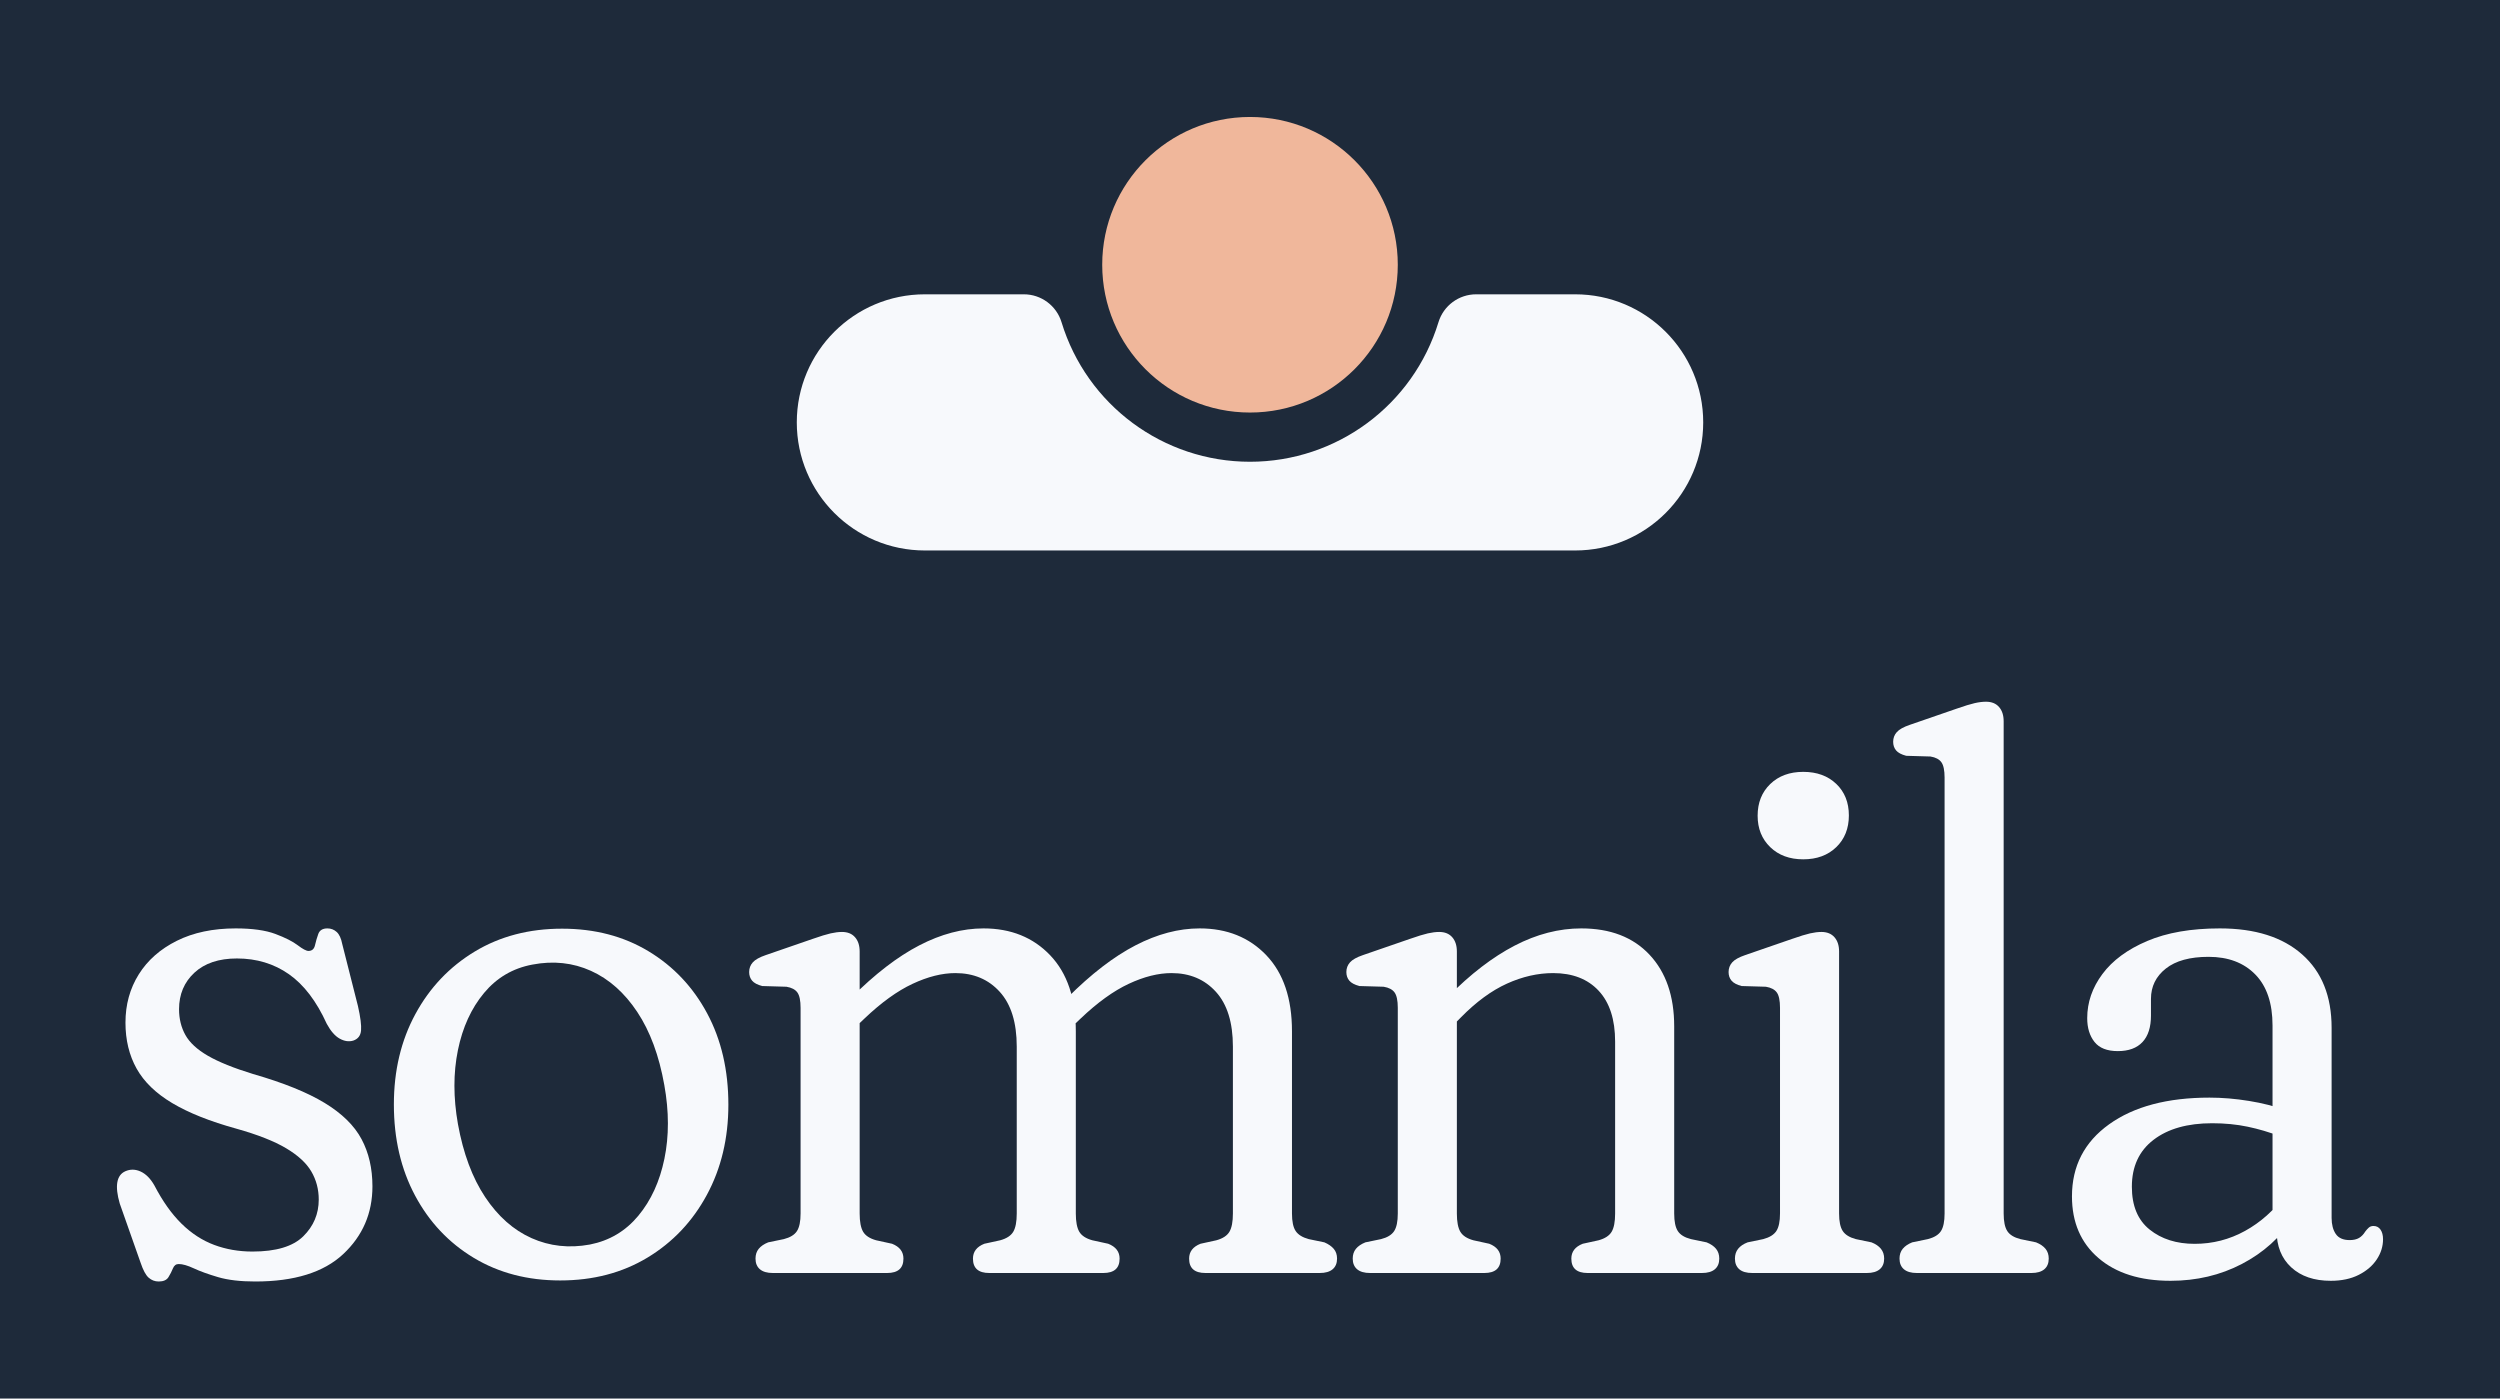
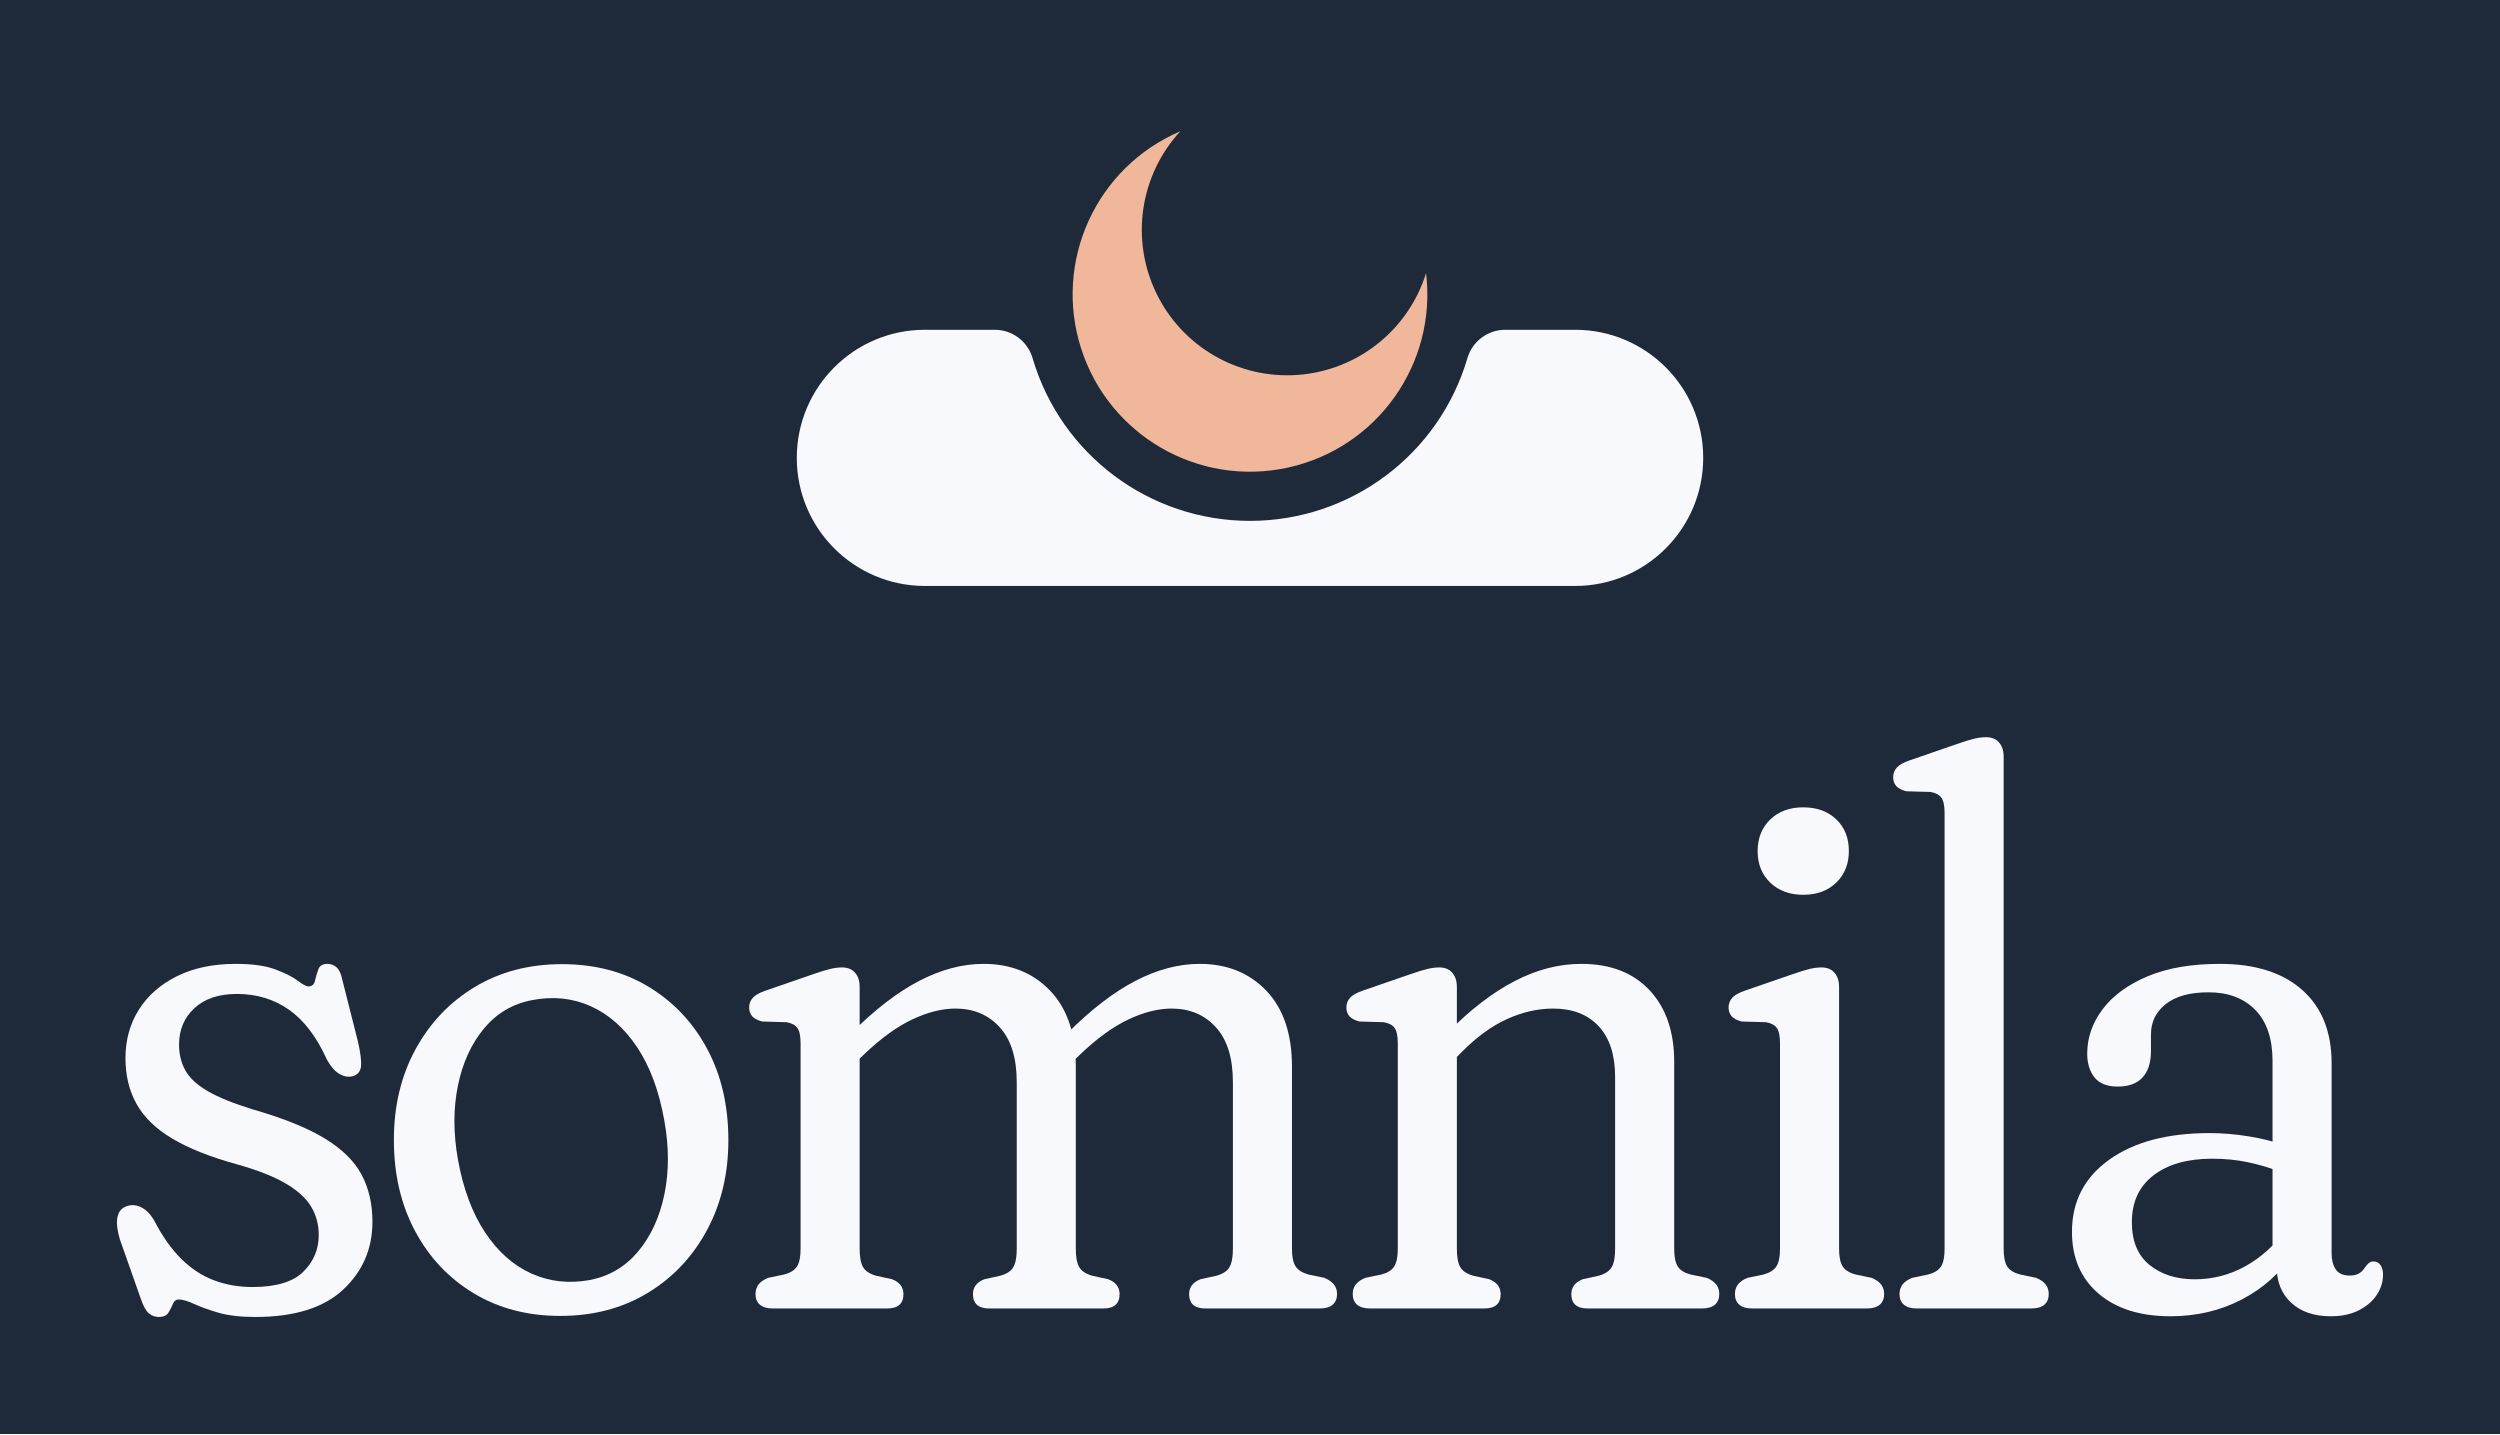
- <svg xmlns="http://www.w3.org/2000/svg" viewBox="-300.00 -3264.94 6411.90 3586.94">
-   <rect x="-300.00" y="-3264.94" width="6411.90" height="3586.94" fill="#1E2A3A" />
-   <g transform="translate(1743.57,-2964.94) scale(25.2691) translate(-4.00,-36.00)">
-     <path d="M17.00,54.00 L27.04,54.00 A4,4 0 0 1 30.87,56.83 A20.00,20.00 0 0 0 69.13,56.83 A4,4 0 0 1 72.96,54.00 L83.00,54.00 A13.00,13.00 0 0 1 83.00,80.00 L17.00,80.00 A13.00,13.00 0 0 1 17.00,54.00 Z" fill="#F7F9FC" />
-     <path d="M35.00,51.00 A15,15 0 1 1 65.00,51.00 A15,15 0 1 1 35.00,51.00 Z" fill="#F0B79B" />
+ <svg xmlns="http://www.w3.org/2000/svg" viewBox="-300.00 -3355.91 6411.90 3677.91">
+   <rect x="-300.00" y="-3355.91" width="6411.90" height="3677.91" fill="#1E2A3A" />
+   <g transform="translate(1743.57,-3055.91) scale(25.2691) translate(-4.00,-32.40)">
+     <path d="M17.00,54.00 L24.09,54.00 A4,4 0 0 1 27.93,56.87 A23.00,23.00 0 0 0 72.07,56.87 A4,4 0 0 1 75.91,54.00 L83.00,54.00 A13.00,13.00 0 0 1 83.00,80.00 L17.00,80.00 A13.00,13.00 0 0 1 17.00,54.00 Z" fill="#F7F9FC" />
+     <path d="M67.87,48.25 A18,18 0 1 1 42.93,33.85 A14.76,14.76 0 1 0 67.87,48.25 Z" fill="#F0B79B" />
  </g>
  <g fill="#F7F9FC" transform="translate(-50.30,0.00)">
    <path d="M357.906 -806.697Q288.408 -806.697 248.959 -770.248Q209.51 -733.8 209.51 -676.502Q209.51 -639.704 225.81 -610.405Q242.109 -581.106 283.458 -557.157Q324.806 -533.208 399.504 -510.309Q516.207 -476.708 582.958 -436.158Q649.709 -395.607 677.61 -343.257Q705.51 -290.906 705.51 -222.205Q705.51 -118.602 630.459 -48.401Q555.407 21.8 404.904 21.8Q347.504 21.8 309.554 10.6Q271.604 -0.6 247.604 -11.8Q223.604 -23 208.603 -23Q198.302 -23 193.802 -11.8Q189.301 -0.6 182.4 10.6Q175.5 21.8 157.399 21.8Q142.599 21.8 131.548 12Q120.497 2.199 110.997 -26.102L57.399 -178.197Q47.699 -211.699 51.199 -232.501Q54.7 -253.303 71.602 -260.904Q90.903 -269.504 111.154 -260.154Q131.406 -250.803 146.307 -224.502Q178.007 -163.603 216.007 -126.354Q254.006 -89.104 299.605 -72.055Q345.204 -55.005 397.903 -55.005Q488.399 -55.005 528.098 -94.104Q567.797 -133.202 567.797 -188.3Q567.797 -227.899 548.747 -260.397Q529.698 -292.896 483.949 -320.045Q438.2 -347.194 357.102 -369.994Q255.001 -398.193 192.05 -435.744Q129.099 -473.294 100.598 -524.345Q72.097 -575.396 72.097 -642.097Q72.097 -711.499 106.198 -765.95Q140.3 -820.401 204.001 -852.102Q267.703 -883.802 354.805 -883.802Q418.605 -883.802 456.505 -869.603Q494.405 -855.403 513.755 -840.703Q533.105 -826.003 541.405 -826.003Q554.906 -826.003 558.206 -840.703Q561.507 -855.403 566.658 -869.603Q571.809 -883.802 590.009 -883.802Q603.71 -883.802 613.76 -874.702Q623.811 -865.601 628.011 -844L668.409 -684.403Q678.009 -641.902 676.309 -622.05Q674.608 -602.199 656.207 -595.999Q639.606 -591.099 621.605 -601.049Q603.604 -611.0 588.402 -639.001Q548.902 -726 491.303 -766.348Q433.704 -806.697 357.906 -806.697Z" />
    <path d="M1191.904 -883.102Q1317.505 -883.102 1413.556 -825.202Q1509.607 -767.302 1564.007 -665.852Q1618.408 -564.401 1618.408 -431.701Q1618.408 -302.601 1563.257 -200.401Q1508.107 -98.201 1411.006 -39.55Q1313.905 19.1 1187.003 19.1Q1061.701 19.1 965.5 -38.8Q869.3 -96.7 814.899 -198.501Q760.499 -300.301 760.499 -432.302Q760.499 -562.401 815.649 -664.102Q870.8 -765.802 967.901 -824.452Q1065.002 -883.102 1191.904 -883.102ZM1263.203 -73.007Q1338.2 -87.706 1387.247 -146.604Q1436.295 -205.503 1454.343 -292.951Q1472.392 -380.399 1454.091 -482.099Q1433.991 -595.299 1384.792 -669.397Q1335.594 -743.496 1265.947 -774.946Q1196.3 -806.395 1115.703 -790.996Q1040.707 -776.996 991.659 -718.098Q942.612 -659.2 924.713 -571.401Q906.815 -483.603 924.815 -381.903Q945.216 -269.004 994.614 -194.755Q1044.013 -120.506 1113.66 -89.407Q1183.307 -58.307 1263.203 -73.007Z" />
    <path d="M1955.112 -824.601V-152.608Q1955.112 -120.906 1964.012 -105.806Q1972.911 -90.706 1997.51 -83.906L2038.208 -75.005Q2067.409 -63.504 2067.409 -36.903Q2067.409 0.0 2025.606 0.0H1732.502Q1710.601 0.0 1699.3 -9.601Q1687.999 -19.202 1687.999 -36.903Q1687.999 -51.904 1696.199 -62.005Q1704.399 -72.105 1720.5 -78.606L1760.598 -86.906Q1784.897 -93.106 1794.246 -107.456Q1803.596 -121.807 1803.596 -152.608V-680.191Q1803.596 -707.992 1795.396 -719.443Q1787.196 -730.893 1767.396 -734.193L1705.2 -735.994Q1686.8 -740.794 1679.25 -749.795Q1671.699 -758.795 1671.699 -771.896Q1671.699 -786.197 1681.0 -796.698Q1690.301 -807.199 1714.402 -815.399L1834.606 -856.902Q1864.607 -867.402 1880.658 -871.053Q1896.709 -874.703 1909.81 -874.703Q1931.411 -874.703 1943.262 -861.152Q1955.112 -847.602 1955.112 -824.601ZM1933.211 -620.096 1892.81 -665.699 1933.609 -705.999Q2024.311 -796.902 2108.162 -840.352Q2192.012 -883.802 2272.712 -883.802Q2378.013 -883.802 2443.763 -814.902Q2509.512 -746.001 2509.512 -620.0V-152.608Q2509.512 -120.906 2518.412 -105.806Q2527.312 -90.706 2551.911 -83.906L2592.609 -75.005Q2621.809 -63.504 2621.809 -36.903Q2621.809 0.0 2580.007 0.0H2287.502Q2245.7 0.0 2245.7 -36.903Q2245.7 -63.504 2274.9 -75.005L2315.598 -83.906Q2340.197 -90.706 2349.097 -105.806Q2357.997 -120.906 2357.997 -152.608V-580.696Q2357.997 -673.094 2314.448 -721.142Q2270.9 -769.191 2200.502 -769.191Q2149.703 -769.191 2090.956 -741.742Q2032.208 -714.293 1967.511 -652.696ZM2487.612 -620.096 2447.21 -665.699 2488.01 -705.999Q2578.712 -796.902 2662.562 -840.352Q2746.413 -883.802 2827.113 -883.802Q2932.413 -883.802 2998.163 -814.902Q3063.913 -746.001 3063.913 -620.0V-152.608Q3063.913 -121.807 3073.413 -107.606Q3082.912 -93.406 3106.911 -86.906L3147.009 -78.606Q3162.81 -71.805 3171.16 -61.855Q3179.51 -51.904 3179.51 -36.903Q3179.51 -19.202 3168.209 -9.601Q3156.908 0.0 3135.007 0.0H2841.903Q2800.1 0.0 2800.1 -36.903Q2800.1 -63.504 2829.301 -75.005L2869.999 -83.906Q2894.598 -90.706 2903.497 -105.806Q2912.397 -120.906 2912.397 -152.608V-580.696Q2912.397 -673.094 2868.849 -721.142Q2825.3 -769.191 2754.902 -769.191Q2704.104 -769.191 2645.356 -741.742Q2586.608 -714.293 2521.911 -652.696Z" />
    <path d="M3486.812 -824.601V-152.608Q3486.812 -120.906 3495.712 -105.806Q3504.611 -90.706 3529.21 -83.906L3569.908 -75.005Q3599.109 -63.504 3599.109 -36.903Q3599.109 0.0 3557.306 0.0H3264.202Q3242.301 0.0 3231 -9.601Q3219.699 -19.202 3219.699 -36.903Q3219.699 -51.904 3227.899 -62.005Q3236.099 -72.105 3252.2 -78.606L3292.298 -86.906Q3316.597 -93.106 3325.946 -107.456Q3335.296 -121.807 3335.296 -152.608V-680.191Q3335.296 -707.992 3327.096 -719.443Q3318.896 -730.893 3299.096 -734.193L3236.9 -735.994Q3218.5 -740.794 3210.95 -749.795Q3203.399 -758.795 3203.399 -771.896Q3203.399 -786.197 3212.7 -796.698Q3222 -807.199 3246.102 -815.399L3366.306 -856.902Q3396.307 -867.402 3412.358 -871.053Q3428.409 -874.703 3441.51 -874.703Q3463.111 -874.703 3474.962 -861.152Q3486.812 -847.602 3486.812 -824.601ZM3464.911 -622.896 3424.51 -668.499 3464.609 -708.799Q3550.012 -795.502 3635.012 -839.652Q3720.013 -883.802 3805.912 -883.802Q3917.713 -883.802 3980.963 -816.302Q4044.213 -748.801 4044.213 -632.599V-152.608Q4044.213 -121.807 4053.563 -107.456Q4062.912 -93.106 4087.211 -86.906L4127.309 -78.606Q4143.41 -72.105 4151.61 -62.005Q4159.81 -51.904 4159.81 -36.903Q4159.81 -19.202 4148.509 -9.601Q4137.208 0.0 4115.307 0.0H3822.203Q3780.4 0.0 3780.4 -36.903Q3780.4 -63.504 3809.601 -75.005L3850.299 -83.906Q3874.898 -90.706 3883.797 -105.806Q3892.697 -120.906 3892.697 -152.608V-593.295Q3892.697 -678.693 3850.448 -723.942Q3808.2 -769.191 3733.702 -769.191Q3674.904 -769.191 3615.356 -742.242Q3555.809 -715.293 3497.111 -655.496Z" />
    <path d="M4467.112 -824.601V-152.608Q4467.112 -122.107 4476.462 -107.756Q4485.812 -93.406 4510.111 -86.906L4550.208 -78.606Q4566.009 -72.405 4574.359 -62.155Q4582.709 -51.904 4582.709 -36.903Q4582.709 -19.202 4571.408 -9.601Q4560.108 0.0 4538.207 0.0H4244.502Q4222.301 0.0 4211.15 -9.601Q4199.999 -19.202 4199.999 -36.903Q4199.999 -51.904 4208.199 -62.155Q4216.399 -72.405 4232.5 -78.606L4272.598 -86.906Q4296.897 -93.406 4306.246 -107.756Q4315.596 -122.107 4315.596 -152.608V-680.191Q4315.596 -707.992 4307.396 -719.443Q4299.196 -730.893 4279.396 -734.193L4217.2 -735.994Q4198.8 -740.794 4191.25 -749.795Q4183.699 -758.795 4183.699 -771.896Q4183.699 -786.197 4193.0 -796.698Q4202.301 -807.199 4226.402 -815.399L4346.606 -856.902Q4376.607 -867.402 4392.658 -871.053Q4408.709 -874.703 4421.81 -874.703Q4443.411 -874.703 4455.262 -861.152Q4467.112 -847.602 4467.112 -824.601ZM4375.205 -1060.994Q4322.802 -1060.994 4290.5 -1092.246Q4258.198 -1123.497 4258.198 -1172.8Q4258.198 -1222.803 4290.5 -1254.055Q4322.802 -1285.306 4375.205 -1285.306Q4427.608 -1285.306 4459.91 -1254.405Q4492.212 -1223.503 4492.212 -1173.5Q4492.212 -1123.497 4459.91 -1092.246Q4427.608 -1060.994 4375.205 -1060.994Z" />
    <path d="M4889.212 -1415.101V-152.608Q4889.212 -121.807 4898.562 -107.456Q4907.912 -93.106 4932.211 -86.906L4972.309 -78.606Q4988.409 -72.105 4996.609 -62.005Q5004.81 -51.904 5004.81 -36.903Q5004.81 -19.202 4993.509 -9.601Q4982.208 0.0 4960.307 0.0H4666.602Q4644.701 0.0 4633.4 -9.601Q4622.099 -19.202 4622.099 -36.903Q4622.099 -51.904 4630.3 -62.005Q4638.5 -72.105 4654.6 -78.606L4694.698 -86.906Q4718.997 -93.106 4728.347 -107.456Q4737.697 -121.807 4737.697 -152.608V-1270.692Q4737.697 -1298.492 4729.497 -1309.943Q4721.297 -1321.393 4701.497 -1324.694L4639.301 -1326.494Q4620.9 -1331.295 4613.35 -1340.295Q4605.8 -1349.296 4605.8 -1362.396Q4605.8 -1376.698 4615.1 -1387.198Q4624.401 -1397.699 4648.502 -1405.9L4768.706 -1447.402Q4798.708 -1457.903 4814.759 -1461.553Q4830.81 -1465.203 4843.91 -1465.203Q4865.511 -1465.203 4877.362 -1451.652Q4889.212 -1438.102 4889.212 -1415.101Z" />
    <path d="M5589.298 -108.204V-133.404L5578.796 -141.003V-634.705Q5578.796 -720.501 5534.548 -765.699Q5490.3 -810.898 5414.703 -810.898Q5343.207 -810.898 5305.109 -780.799Q5267.01 -750.7 5267.01 -703.002V-660.202Q5267.01 -615.6 5245.308 -592.348Q5223.606 -569.097 5182.003 -569.097Q5140.8 -569.097 5122.148 -592.648Q5103.497 -616.199 5103.497 -653.601Q5103.497 -714.401 5142.498 -766.801Q5181.499 -819.202 5257.401 -851.502Q5333.303 -883.802 5443.706 -883.802Q5579.31 -883.802 5654.811 -817.002Q5730.312 -750.202 5730.312 -629.001V-141.408Q5730.312 -115.809 5741.011 -100.109Q5751.711 -84.41 5776.711 -84.41Q5791.31 -84.41 5800.61 -89.859Q5809.91 -95.309 5816.61 -106.309Q5820.91 -112.109 5825.66 -116.359Q5830.41 -120.608 5837.71 -120.608Q5849.311 -120.608 5855.761 -111.208Q5862.211 -101.807 5862.211 -86.606Q5862.211 -59.205 5846.161 -34.904Q5830.11 -10.602 5800.058 4.699Q5770.006 20.0 5728.204 20.0Q5664.202 20.0 5626.75 -14.551Q5589.298 -49.102 5589.298 -108.204ZM5064.397 -196.501Q5064.397 -313.202 5159.849 -381.503Q5255.3 -449.803 5417.102 -449.803Q5466.101 -449.803 5518.55 -441.303Q5570.999 -432.804 5609.798 -417.904L5596.596 -351.101Q5557.498 -366.301 5515.1 -375.2Q5472.702 -384.1 5423.904 -384.1Q5329.008 -384.1 5273.511 -341.501Q5218.013 -298.902 5218.013 -221.304Q5218.013 -147.906 5263.661 -111.357Q5309.31 -74.808 5379.108 -74.808Q5448.304 -74.808 5508.302 -107.956Q5568.299 -141.105 5610.996 -199.401L5632.296 -141.898Q5582.697 -66.199 5499.997 -23.099Q5417.298 20.0 5317.198 20.0Q5200.198 20.0 5132.298 -38.4Q5064.397 -96.801 5064.397 -196.501Z" />
  </g>
</svg>
